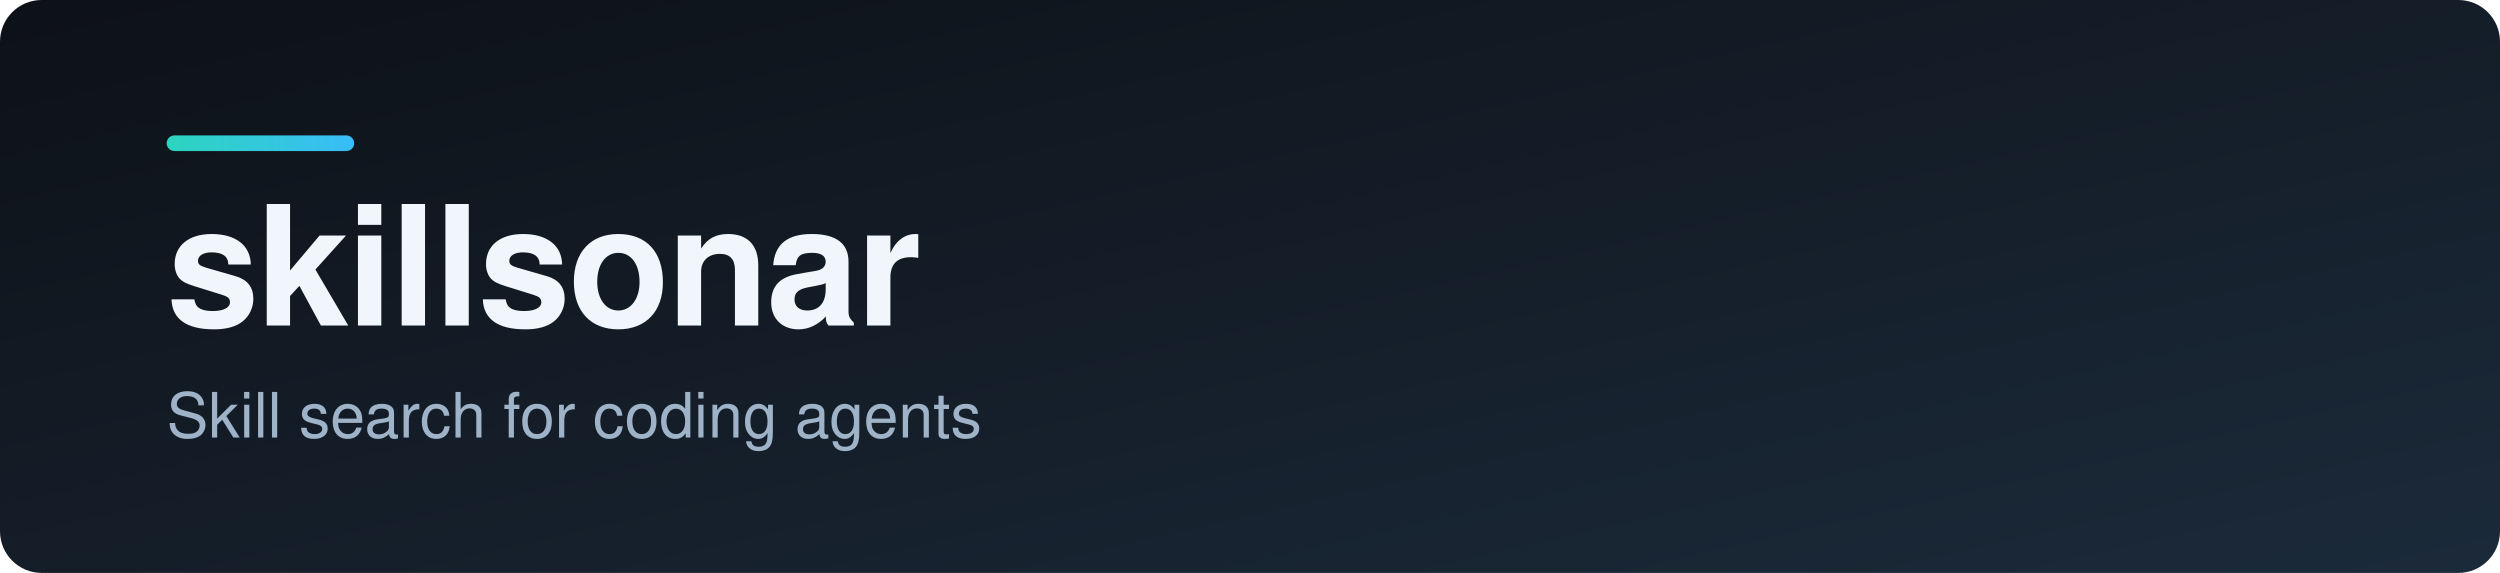
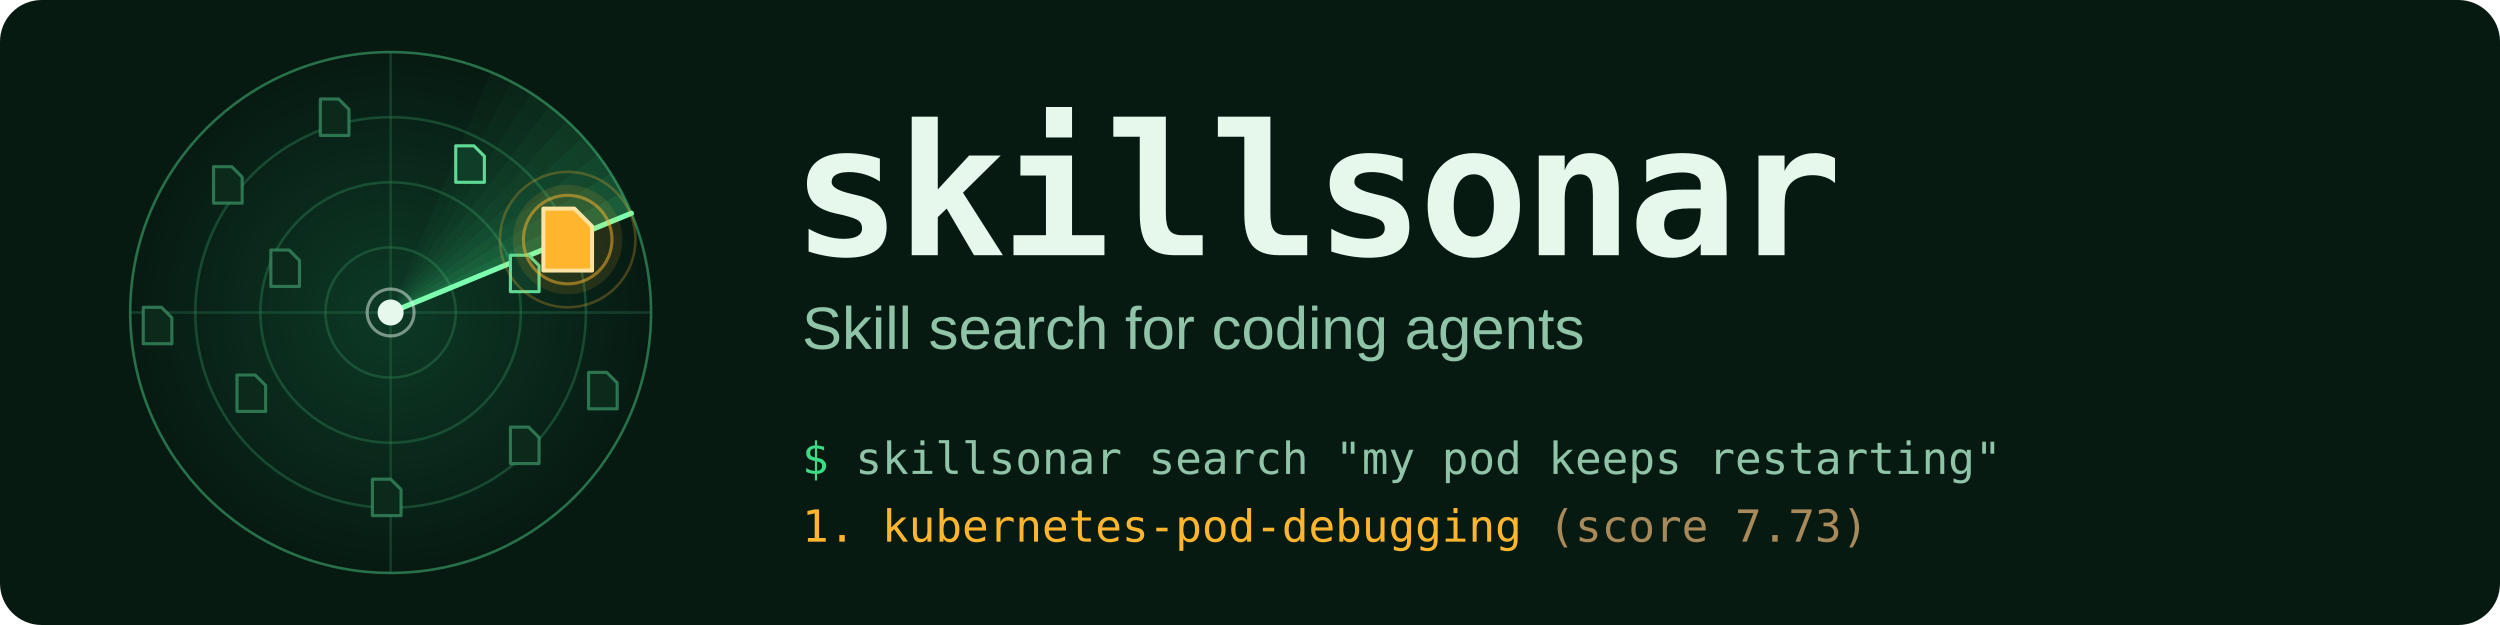
- <svg xmlns="http://www.w3.org/2000/svg" width="960" height="220" viewBox="0 0 960 220" role="img" aria-labelledby="title desc">
+ <svg xmlns="http://www.w3.org/2000/svg" width="960" height="240" viewBox="0 0 960 240" role="img" aria-labelledby="title desc">
  <defs>
-     <linearGradient id="bg" x1="0" y1="0" x2="1" y2="1">
-       <stop offset="0" stop-color="#0d1117" />
-       <stop offset="1" stop-color="#1b2a3a" />
-     </linearGradient>
-     <linearGradient id="accent" x1="0" y1="0" x2="1" y2="0">
-       <stop offset="0" stop-color="#2dd4bf" />
-       <stop offset="1" stop-color="#38bdf8" />
-     </linearGradient>
+     <radialGradient id="scope" cx="0.5" cy="0.5" r="0.5">
+       <stop offset="0" stop-color="#0d3a26" />
+       <stop offset="1" stop-color="#071a12" />
+     </radialGradient>
+     <clipPath id="disc">
+       <circle cx="150" cy="120" r="100" />
+     </clipPath>
+     <path id="doc" d="M0 0H7L11 4V14H0Z" />
+     <path id="fold" d="M7 0V4H11" />
  </defs>
-   <rect width="960" height="220" rx="16" fill="url(#bg)" />
-   <rect x="64" y="52" width="72" height="6" rx="3" fill="url(#accent)" />
-   <text x="64" y="125" fill="#f0f6fc" font-family="Segoe UI, Helvetica, Arial, sans-serif" font-size="64" font-weight="700" letter-spacing="-1">skillsonar</text>
-   <text x="64" y="168" fill="#9fb3c8" font-family="Segoe UI, Helvetica, Arial, sans-serif" font-size="24">Skill search for coding agents</text>
+   <rect width="960" height="240" rx="16" fill="#071a12" />
+   <circle cx="150" cy="120" r="100" fill="url(#scope)" />
+   <g fill="none" stroke="#2b7a50" stroke-width="1">
+     <circle cx="150" cy="120" r="100" stroke-opacity="0.9" />
+     <circle cx="150" cy="120" r="75" stroke-opacity="0.45" />
+     <circle cx="150" cy="120" r="50" stroke-opacity="0.45" />
+     <circle cx="150" cy="120" r="25" stroke-opacity="0.45" />
+     <path d="M50 120H250M150 20V220" stroke-opacity="0.35" />
+   </g>
+   <g clip-path="url(#disc)" fill="#3ddc84">
+     <path d="M150 120L242.45 81.89A100 100 0 0 0 238.78 73.98Z" fill-opacity="0.34" />
+     <path d="M150 120L238.78 73.98A100 100 0 0 0 234.43 66.42Z" fill-opacity="0.28" />
+     <path d="M150 120L234.43 66.42A100 100 0 0 0 229.44 59.26Z" fill-opacity="0.23" />
+     <path d="M150 120L229.44 59.26A100 100 0 0 0 223.85 52.57Z" fill-opacity="0.19" />
+     <path d="M150 120L223.85 52.57A100 100 0 0 0 217.69 46.39Z" fill-opacity="0.15" />
+     <path d="M150 120L217.69 46.39A100 100 0 0 0 211.01 40.77Z" fill-opacity="0.12" />
+     <path d="M150 120L211.01 40.77A100 100 0 0 0 203.88 35.75Z" fill-opacity="0.09" />
+     <path d="M150 120L203.88 35.75A100 100 0 0 0 196.33 31.38Z" fill-opacity="0.06" />
+     <path d="M150 120L196.33 31.38A100 100 0 0 0 188.43 27.68Z" fill-opacity="0.035" />
+   </g>
+   <path d="M150 120L242.45 81.89" stroke="#7dffb0" stroke-width="2" stroke-linecap="round" />
+   <g fill="#0b2a1c" stroke="#3a8f63" stroke-width="1.2" stroke-linejoin="round" stroke-opacity="0.75">
+     <use href="#doc" x="82" y="64" />
+     <use href="#doc" x="123" y="38" />
+     <use href="#doc" x="55" y="118" />
+     <use href="#doc" x="91" y="144" />
+     <use href="#doc" x="143" y="184" />
+     <use href="#doc" x="196" y="164" />
+     <use href="#doc" x="226" y="143" />
+     <use href="#doc" x="104" y="96" />
+   </g>
+   <g fill="#0f3d28" stroke="#5fd994" stroke-width="1.2" stroke-linejoin="round">
+     <use href="#doc" x="175" y="56" />
+     <use href="#doc" x="196" y="98" />
+   </g>
+   <g>
+     <circle cx="218" cy="92" r="26" fill="none" stroke="#ffb62e" stroke-width="1" stroke-opacity="0.25" />
+     <circle cx="218" cy="92" r="17" fill="none" stroke="#ffb62e" stroke-width="1.2" stroke-opacity="0.5" />
+     <circle cx="218" cy="92" r="21" fill="#ffb62e" fill-opacity="0.12" />
+     <g transform="translate(218 92) scale(1.7) translate(-5.5 -7)" fill="#ffb62e" stroke="#ffe3a3" stroke-width="0.9" stroke-linejoin="round">
+       <use href="#doc" />
+     </g>
+   </g>
+   <circle cx="150" cy="120" r="5" fill="#e6f7ec" />
+   <circle cx="150" cy="120" r="9" fill="none" stroke="#e6f7ec" stroke-opacity="0.5" stroke-width="1.2" />
+   <text x="304" y="98" fill="#e6f7ec" font-family="'Cascadia Mono', Consolas, 'SF Mono', Menlo, 'DejaVu Sans Mono', monospace" font-size="70" font-weight="700" letter-spacing="-2">skillsonar</text>
+   <text x="308" y="134" fill="#8fc4a8" font-family="'Segoe UI', 'Helvetica Neue', Arial, sans-serif" font-size="23">Skill search for coding agents</text>
+   <g font-family="'Cascadia Mono', Consolas, 'SF Mono', Menlo, 'DejaVu Sans Mono', monospace" font-size="17">
+     <text x="308" y="182" fill="#8fc4a8">
+       <tspan fill="#3ddc84">$</tspan> skillsonar search "my pod keeps restarting"</text>
+     <text x="308" y="208" fill="#ffb62e">1. kubernetes-pod-debugging  <tspan fill="#a8895a">(score 7.73)</tspan>
+     </text>
+   </g>
</svg>
